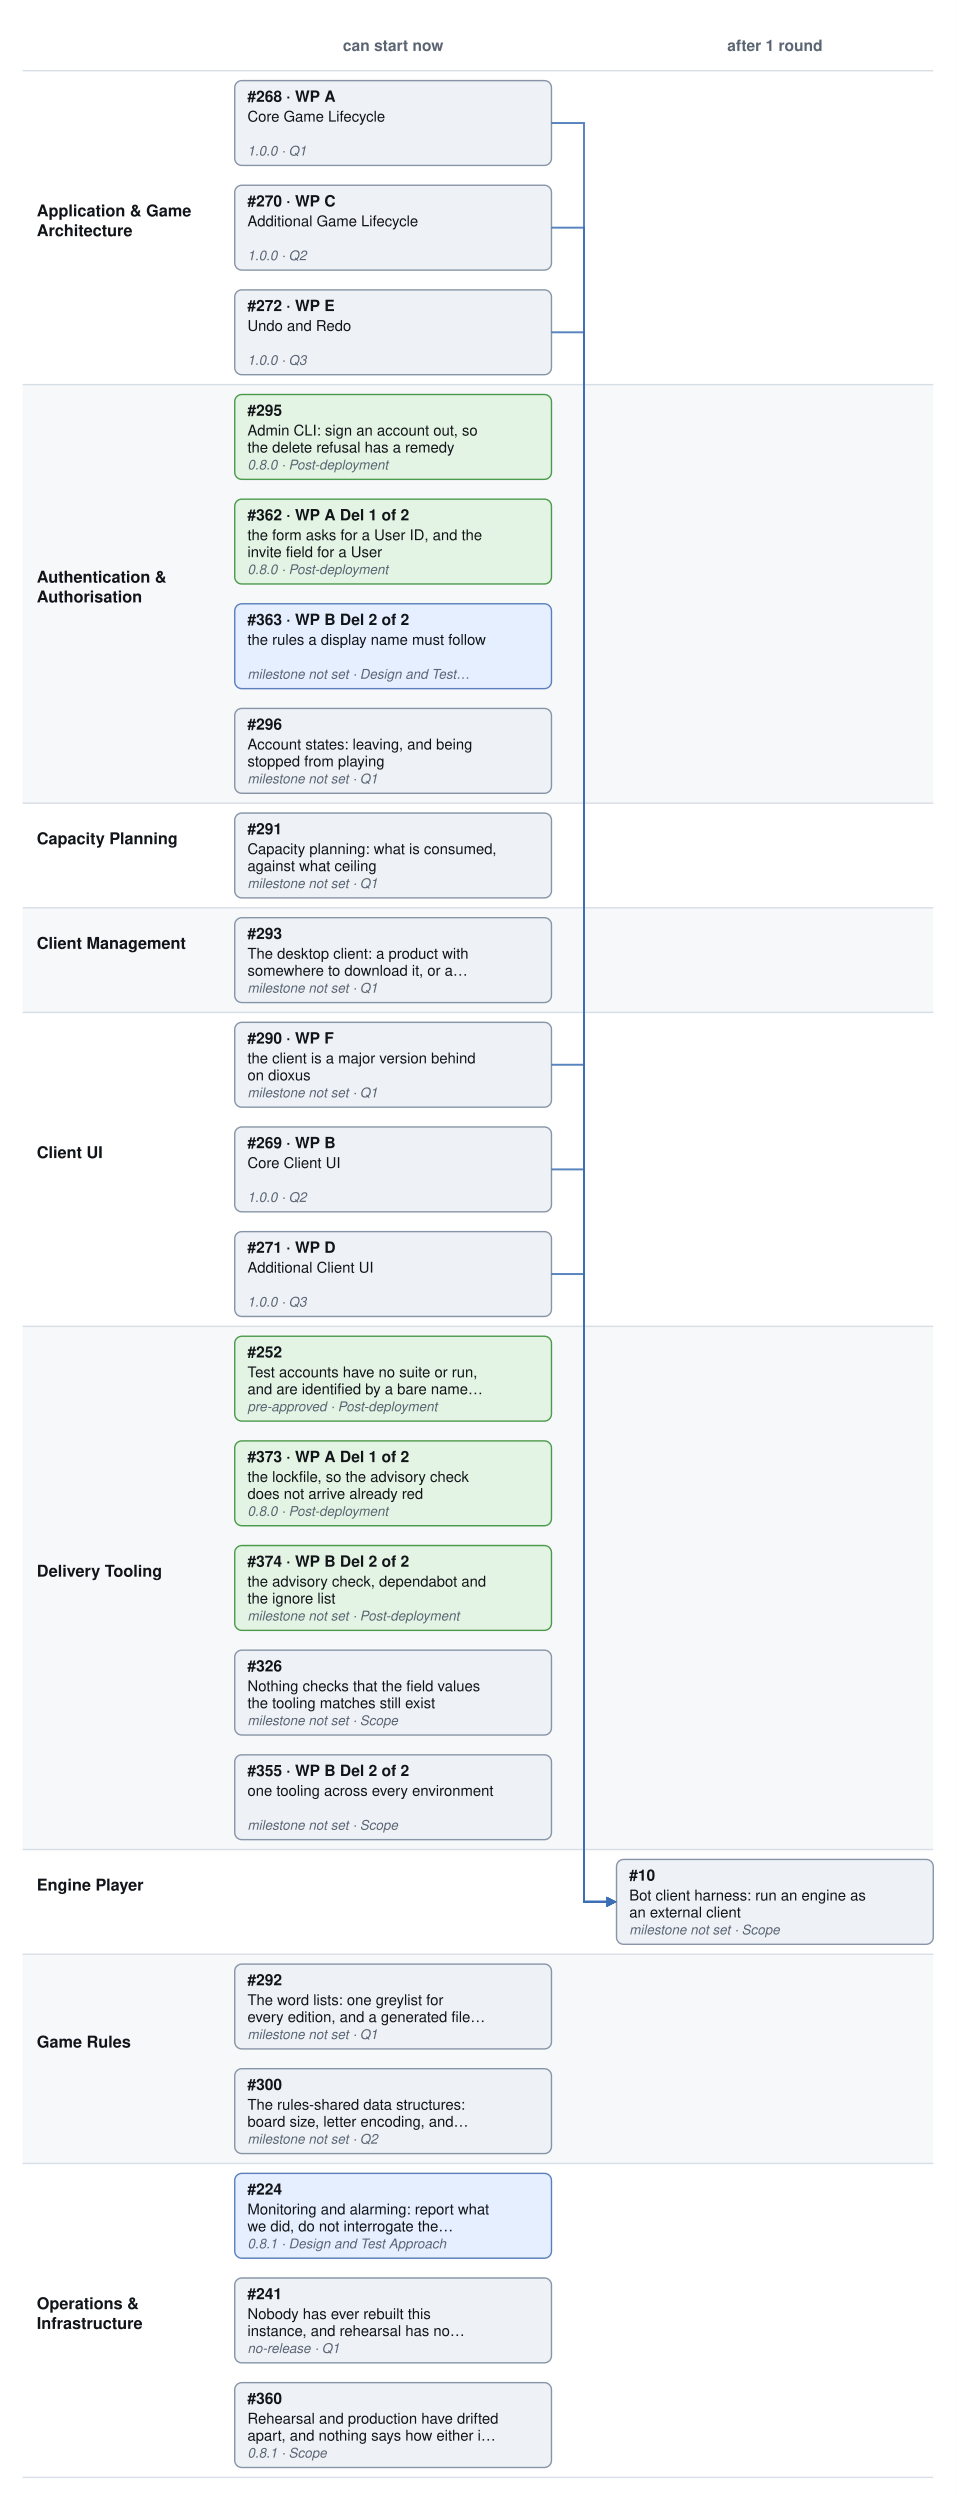
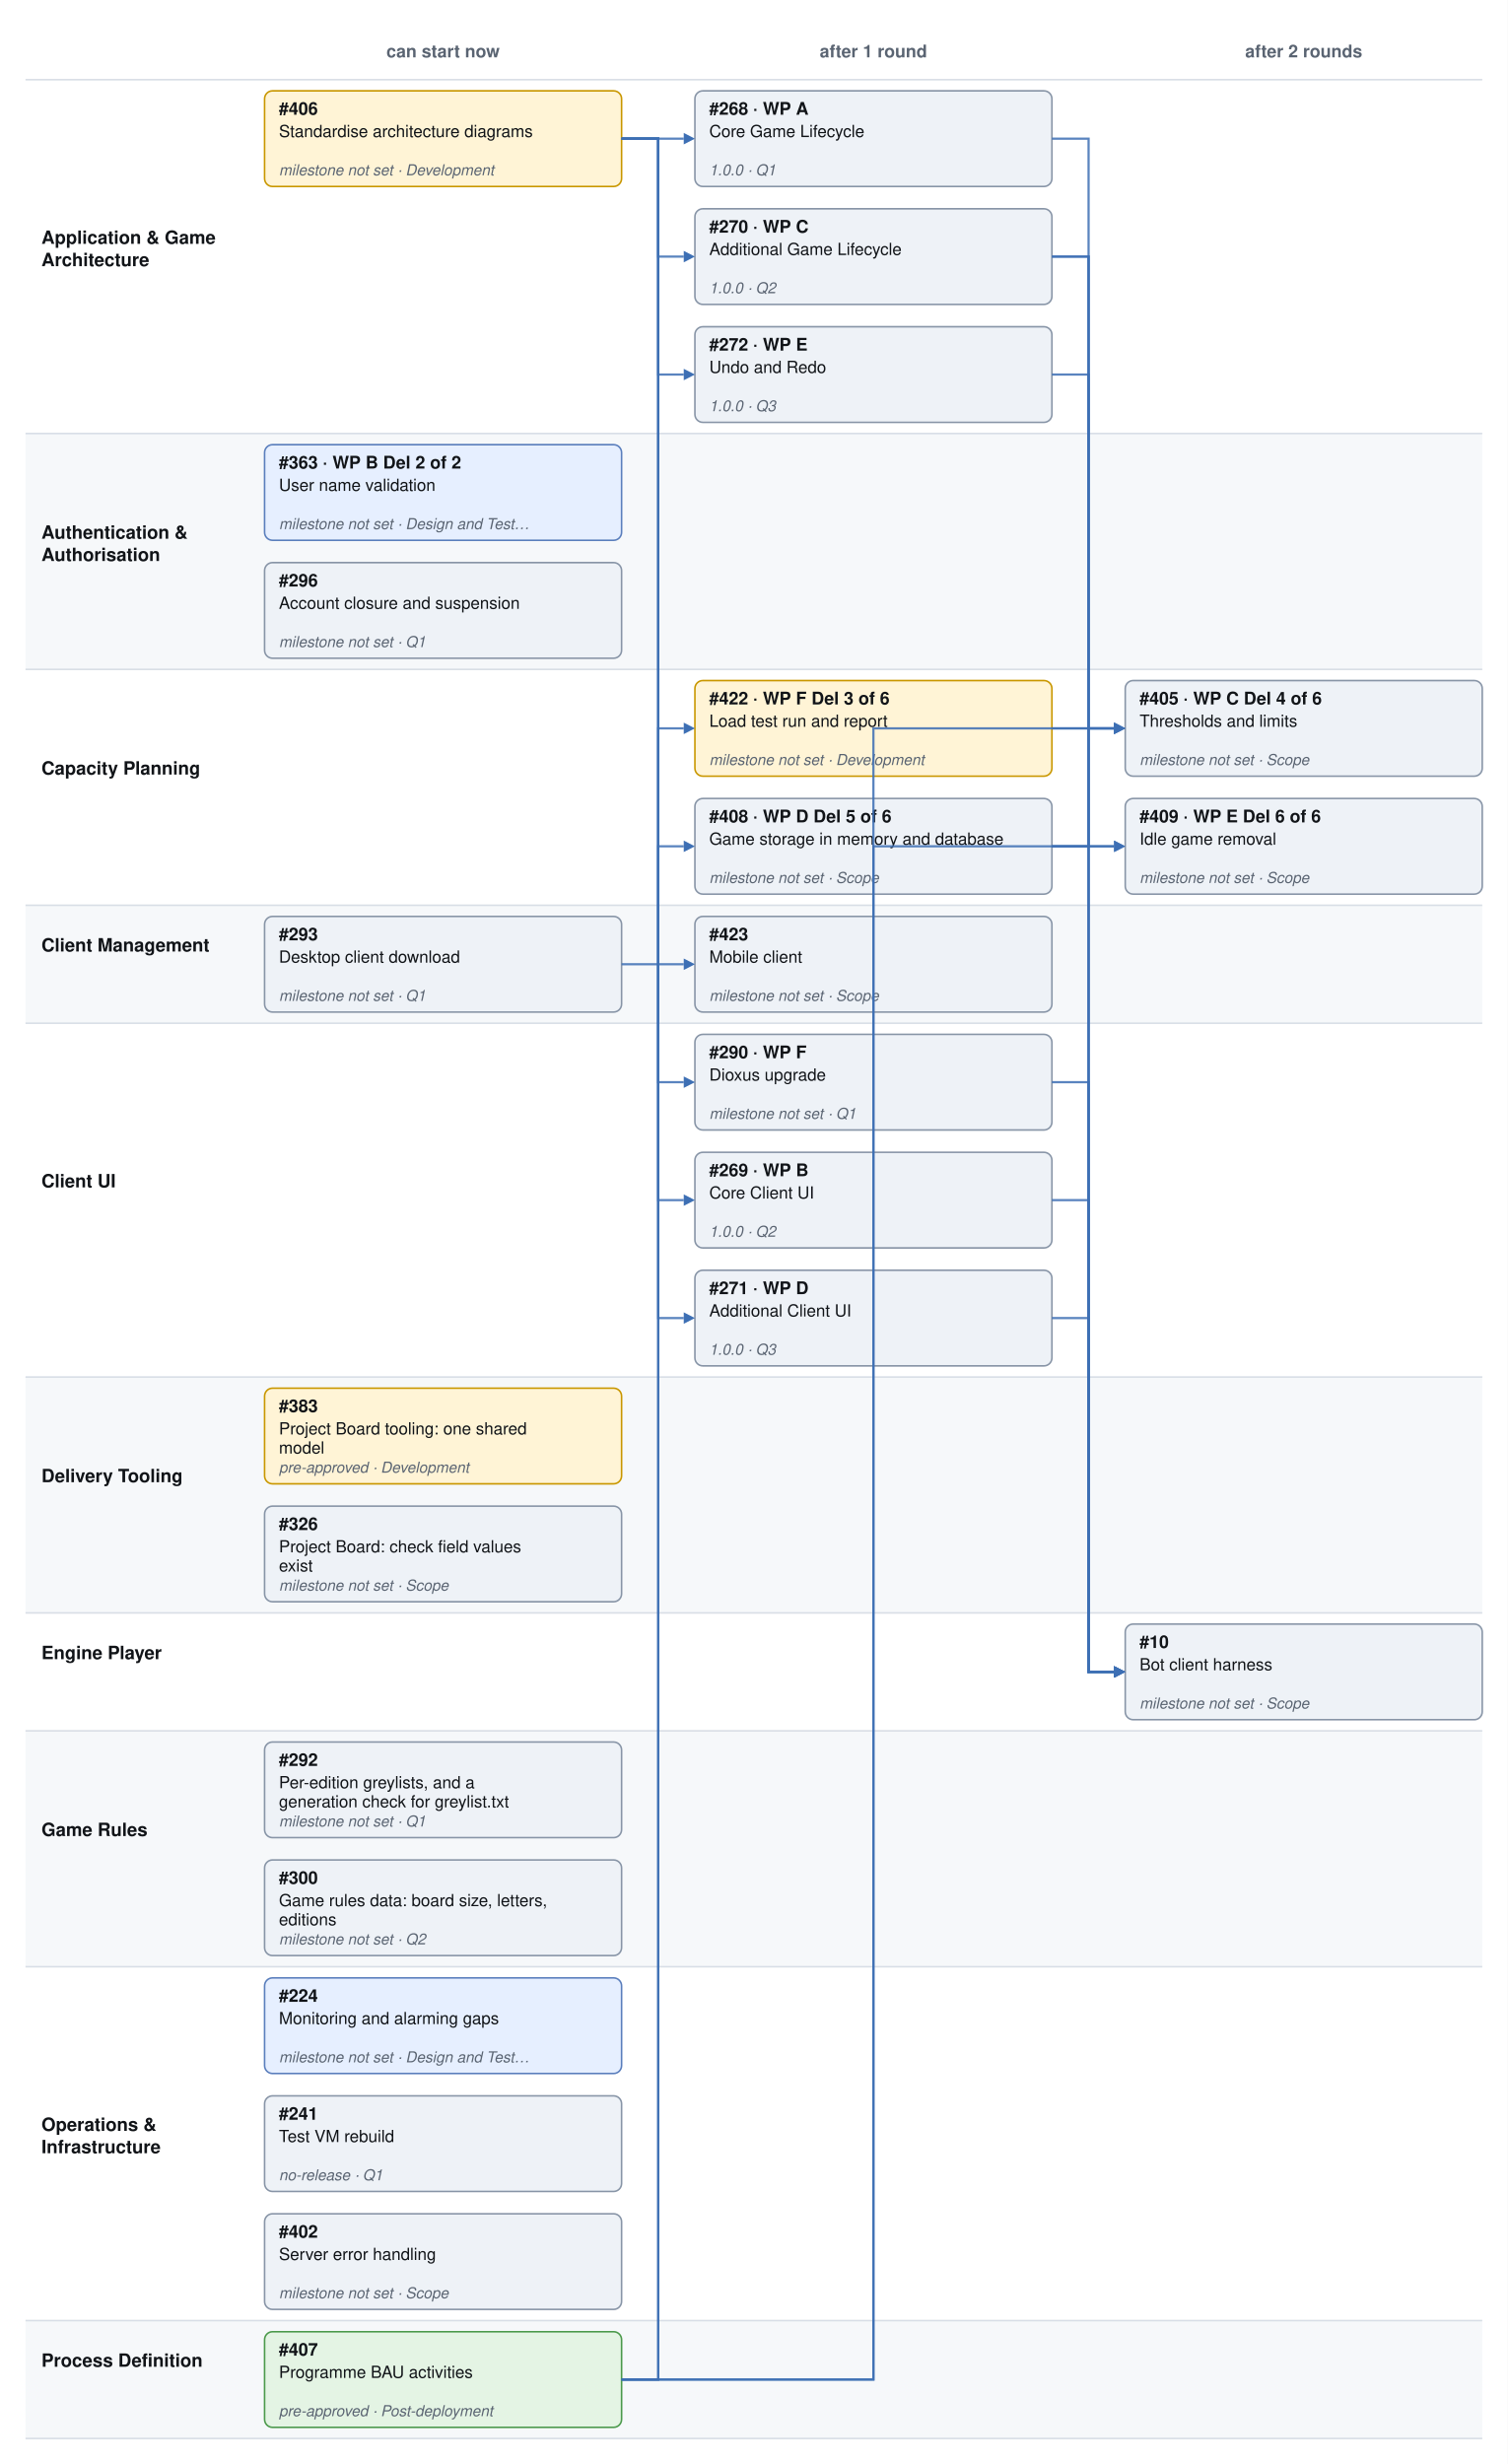
- <svg xmlns="http://www.w3.org/2000/svg" width="676" height="1768" viewBox="0 0 676 1768" font-family="-apple-system,BlinkMacSystemFont,Segoe UI,Helvetica,Arial,sans-serif">
-   <rect width="676" height="1768" fill="#ffffff" />
+ <svg xmlns="http://www.w3.org/2000/svg" width="946" height="1546" viewBox="0 0 946 1546" font-family="-apple-system,BlinkMacSystemFont,Segoe UI,Helvetica,Arial,sans-serif">
+   <rect width="946" height="1546" fill="#ffffff" />
  <text x="278" y="36" text-anchor="middle" font-size="11" font-weight="600" fill="#5a6472">can start now</text>
  <text x="548" y="36" text-anchor="middle" font-size="11" font-weight="600" fill="#5a6472">after 1 round</text>
-   <rect x="16" y="50" width="644" height="222" fill="#ffffff" />
-   <line x1="16" y1="50" x2="660" y2="50" stroke="#d8dee6" stroke-width="1" />
+   <text x="818" y="36" text-anchor="middle" font-size="11" font-weight="600" fill="#5a6472">after 2 rounds</text>
+   <rect x="16" y="50" width="914" height="222" fill="#ffffff" />
+   <line x1="16" y1="50" x2="930" y2="50" stroke="#d8dee6" stroke-width="1" />
  <text x="26" y="153" font-size="11.5" font-weight="700" fill="#111418">Application &amp; Game</text>
  <text x="26" y="167" font-size="11.5" font-weight="700" fill="#111418">Architecture</text>
-   <rect x="166" y="57" width="224" height="60" rx="5" fill="#eef2f7" stroke="#8895a7" stroke-width="1" />
-   <text x="175" y="72" font-size="11" font-weight="700" fill="#111418">#268 · WP A</text>
-   <text x="175" y="86" font-size="10.5" fill="#111418">Core Game Lifecycle</text>
-   <text x="175" y="110" font-size="9.5" font-style="italic" fill="#5a6472">1.0.0 · Q1</text>
-   <rect x="166" y="131" width="224" height="60" rx="5" fill="#eef2f7" stroke="#8895a7" stroke-width="1" />
-   <text x="175" y="146" font-size="11" font-weight="700" fill="#111418">#270 · WP C</text>
-   <text x="175" y="160" font-size="10.5" fill="#111418">Additional Game Lifecycle</text>
-   <text x="175" y="184" font-size="9.5" font-style="italic" fill="#5a6472">1.0.0 · Q2</text>
-   <rect x="166" y="205" width="224" height="60" rx="5" fill="#eef2f7" stroke="#8895a7" stroke-width="1" />
-   <text x="175" y="220" font-size="11" font-weight="700" fill="#111418">#272 · WP E</text>
-   <text x="175" y="234" font-size="10.5" fill="#111418">Undo and Redo</text>
-   <text x="175" y="258" font-size="9.5" font-style="italic" fill="#5a6472">1.0.0 · Q3</text>
-   <rect x="16" y="272" width="644" height="296" fill="#f6f8fa" />
-   <line x1="16" y1="272" x2="660" y2="272" stroke="#d8dee6" stroke-width="1" />
-   <text x="26" y="412" font-size="11.5" font-weight="700" fill="#111418">Authentication &amp;</text>
-   <text x="26" y="426" font-size="11.5" font-weight="700" fill="#111418">Authorisation</text>
-   <rect x="166" y="279" width="224" height="60" rx="5" fill="#e4f4e4" stroke="#4c9a4c" stroke-width="1" />
-   <text x="175" y="294" font-size="11" font-weight="700" fill="#111418">#295</text>
-   <text x="175" y="308" font-size="10.5" fill="#111418">Admin CLI: sign an account out, so</text>
-   <text x="175" y="320" font-size="10.5" fill="#111418">the delete refusal has a remedy</text>
-   <text x="175" y="332" font-size="9.5" font-style="italic" fill="#5a6472">0.8.0 · Post-deployment</text>
-   <rect x="166" y="353" width="224" height="60" rx="5" fill="#e4f4e4" stroke="#4c9a4c" stroke-width="1" />
-   <text x="175" y="368" font-size="11" font-weight="700" fill="#111418">#362 · WP A Del 1 of 2</text>
-   <text x="175" y="382" font-size="10.5" fill="#111418">the form asks for a User ID, and the</text>
-   <text x="175" y="394" font-size="10.5" fill="#111418">invite field for a User</text>
-   <text x="175" y="406" font-size="9.5" font-style="italic" fill="#5a6472">0.8.0 · Post-deployment</text>
-   <rect x="166" y="427" width="224" height="60" rx="5" fill="#e6efff" stroke="#5b7fbd" stroke-width="1" />
-   <text x="175" y="442" font-size="11" font-weight="700" fill="#111418">#363 · WP B Del 2 of 2</text>
-   <text x="175" y="456" font-size="10.5" fill="#111418">the rules a display name must follow</text>
-   <text x="175" y="480" font-size="9.5" font-style="italic" fill="#5a6472">milestone not set · Design and Test…</text>
-   <rect x="166" y="501" width="224" height="60" rx="5" fill="#eef2f7" stroke="#8895a7" stroke-width="1" />
-   <text x="175" y="516" font-size="11" font-weight="700" fill="#111418">#296</text>
-   <text x="175" y="530" font-size="10.5" fill="#111418">Account states: leaving, and being</text>
-   <text x="175" y="542" font-size="10.5" fill="#111418">stopped from playing</text>
-   <text x="175" y="554" font-size="9.5" font-style="italic" fill="#5a6472">milestone not set · Q1</text>
-   <rect x="16" y="568" width="644" height="74" fill="#ffffff" />
-   <line x1="16" y1="568" x2="660" y2="568" stroke="#d8dee6" stroke-width="1" />
-   <text x="26" y="597" font-size="11.5" font-weight="700" fill="#111418">Capacity Planning</text>
+   <rect x="166" y="57" width="224" height="60" rx="5" fill="#fff4d6" stroke="#c99700" stroke-width="1" />
+   <text x="175" y="72" font-size="11" font-weight="700" fill="#111418">#406</text>
+   <text x="175" y="86" font-size="10.5" fill="#111418">Standardise architecture diagrams</text>
+   <text x="175" y="110" font-size="9.5" font-style="italic" fill="#5a6472">milestone not set · Development</text>
+   <rect x="436" y="57" width="224" height="60" rx="5" fill="#eef2f7" stroke="#8895a7" stroke-width="1" />
+   <text x="445" y="72" font-size="11" font-weight="700" fill="#111418">#268 · WP A</text>
+   <text x="445" y="86" font-size="10.5" fill="#111418">Core Game Lifecycle</text>
+   <text x="445" y="110" font-size="9.5" font-style="italic" fill="#5a6472">1.0.0 · Q1</text>
+   <rect x="436" y="131" width="224" height="60" rx="5" fill="#eef2f7" stroke="#8895a7" stroke-width="1" />
+   <text x="445" y="146" font-size="11" font-weight="700" fill="#111418">#270 · WP C</text>
+   <text x="445" y="160" font-size="10.5" fill="#111418">Additional Game Lifecycle</text>
+   <text x="445" y="184" font-size="9.5" font-style="italic" fill="#5a6472">1.0.0 · Q2</text>
+   <rect x="436" y="205" width="224" height="60" rx="5" fill="#eef2f7" stroke="#8895a7" stroke-width="1" />
+   <text x="445" y="220" font-size="11" font-weight="700" fill="#111418">#272 · WP E</text>
+   <text x="445" y="234" font-size="10.5" fill="#111418">Undo and Redo</text>
+   <text x="445" y="258" font-size="9.5" font-style="italic" fill="#5a6472">1.0.0 · Q3</text>
+   <rect x="16" y="272" width="914" height="148" fill="#f6f8fa" />
+   <line x1="16" y1="272" x2="930" y2="272" stroke="#d8dee6" stroke-width="1" />
+   <text x="26" y="338" font-size="11.5" font-weight="700" fill="#111418">Authentication &amp;</text>
+   <text x="26" y="352" font-size="11.5" font-weight="700" fill="#111418">Authorisation</text>
+   <rect x="166" y="279" width="224" height="60" rx="5" fill="#e6efff" stroke="#5b7fbd" stroke-width="1" />
+   <text x="175" y="294" font-size="11" font-weight="700" fill="#111418">#363 · WP B Del 2 of 2</text>
+   <text x="175" y="308" font-size="10.5" fill="#111418">User name validation</text>
+   <text x="175" y="332" font-size="9.5" font-style="italic" fill="#5a6472">milestone not set · Design and Test…</text>
+   <rect x="166" y="353" width="224" height="60" rx="5" fill="#eef2f7" stroke="#8895a7" stroke-width="1" />
+   <text x="175" y="368" font-size="11" font-weight="700" fill="#111418">#296</text>
+   <text x="175" y="382" font-size="10.5" fill="#111418">Account closure and suspension</text>
+   <text x="175" y="406" font-size="9.5" font-style="italic" fill="#5a6472">milestone not set · Q1</text>
+   <rect x="16" y="420" width="914" height="148" fill="#ffffff" />
+   <line x1="16" y1="420" x2="930" y2="420" stroke="#d8dee6" stroke-width="1" />
+   <text x="26" y="486" font-size="11.5" font-weight="700" fill="#111418">Capacity Planning</text>
+   <rect x="436" y="427" width="224" height="60" rx="5" fill="#fff4d6" stroke="#c99700" stroke-width="1" />
+   <text x="445" y="442" font-size="11" font-weight="700" fill="#111418">#422 · WP F Del 3 of 6</text>
+   <text x="445" y="456" font-size="10.5" fill="#111418">Load test run and report</text>
+   <text x="445" y="480" font-size="9.5" font-style="italic" fill="#5a6472">milestone not set · Development</text>
+   <rect x="436" y="501" width="224" height="60" rx="5" fill="#eef2f7" stroke="#8895a7" stroke-width="1" />
+   <text x="445" y="516" font-size="11" font-weight="700" fill="#111418">#408 · WP D Del 5 of 6</text>
+   <text x="445" y="530" font-size="10.5" fill="#111418">Game storage in memory and database</text>
+   <text x="445" y="554" font-size="9.5" font-style="italic" fill="#5a6472">milestone not set · Scope</text>
+   <rect x="706" y="427" width="224" height="60" rx="5" fill="#eef2f7" stroke="#8895a7" stroke-width="1" />
+   <text x="715" y="442" font-size="11" font-weight="700" fill="#111418">#405 · WP C Del 4 of 6</text>
+   <text x="715" y="456" font-size="10.5" fill="#111418">Thresholds and limits</text>
+   <text x="715" y="480" font-size="9.5" font-style="italic" fill="#5a6472">milestone not set · Scope</text>
+   <rect x="706" y="501" width="224" height="60" rx="5" fill="#eef2f7" stroke="#8895a7" stroke-width="1" />
+   <text x="715" y="516" font-size="11" font-weight="700" fill="#111418">#409 · WP E Del 6 of 6</text>
+   <text x="715" y="530" font-size="10.5" fill="#111418">Idle game removal</text>
+   <text x="715" y="554" font-size="9.5" font-style="italic" fill="#5a6472">milestone not set · Scope</text>
+   <rect x="16" y="568" width="914" height="74" fill="#f6f8fa" />
+   <line x1="16" y1="568" x2="930" y2="568" stroke="#d8dee6" stroke-width="1" />
+   <text x="26" y="597" font-size="11.5" font-weight="700" fill="#111418">Client Management</text>
  <rect x="166" y="575" width="224" height="60" rx="5" fill="#eef2f7" stroke="#8895a7" stroke-width="1" />
-   <text x="175" y="590" font-size="11" font-weight="700" fill="#111418">#291</text>
-   <text x="175" y="604" font-size="10.5" fill="#111418">Capacity planning: what is consumed,</text>
-   <text x="175" y="616" font-size="10.5" fill="#111418">against what ceiling</text>
+   <text x="175" y="590" font-size="11" font-weight="700" fill="#111418">#293</text>
+   <text x="175" y="604" font-size="10.5" fill="#111418">Desktop client download</text>
  <text x="175" y="628" font-size="9.5" font-style="italic" fill="#5a6472">milestone not set · Q1</text>
-   <rect x="16" y="642" width="644" height="74" fill="#f6f8fa" />
-   <line x1="16" y1="642" x2="660" y2="642" stroke="#d8dee6" stroke-width="1" />
-   <text x="26" y="671" font-size="11.5" font-weight="700" fill="#111418">Client Management</text>
-   <rect x="166" y="649" width="224" height="60" rx="5" fill="#eef2f7" stroke="#8895a7" stroke-width="1" />
-   <text x="175" y="664" font-size="11" font-weight="700" fill="#111418">#293</text>
-   <text x="175" y="678" font-size="10.5" fill="#111418">The desktop client: a product with</text>
-   <text x="175" y="690" font-size="10.5" fill="#111418">somewhere to download it, or a…</text>
-   <text x="175" y="702" font-size="9.5" font-style="italic" fill="#5a6472">milestone not set · Q1</text>
-   <rect x="16" y="716" width="644" height="222" fill="#ffffff" />
-   <line x1="16" y1="716" x2="660" y2="716" stroke="#d8dee6" stroke-width="1" />
-   <text x="26" y="819" font-size="11.5" font-weight="700" fill="#111418">Client UI</text>
-   <rect x="166" y="723" width="224" height="60" rx="5" fill="#eef2f7" stroke="#8895a7" stroke-width="1" />
-   <text x="175" y="738" font-size="11" font-weight="700" fill="#111418">#290 · WP F</text>
-   <text x="175" y="752" font-size="10.5" fill="#111418">the client is a major version behind</text>
-   <text x="175" y="764" font-size="10.5" fill="#111418">on dioxus</text>
-   <text x="175" y="776" font-size="9.5" font-style="italic" fill="#5a6472">milestone not set · Q1</text>
-   <rect x="166" y="797" width="224" height="60" rx="5" fill="#eef2f7" stroke="#8895a7" stroke-width="1" />
-   <text x="175" y="812" font-size="11" font-weight="700" fill="#111418">#269 · WP B</text>
-   <text x="175" y="826" font-size="10.5" fill="#111418">Core Client UI</text>
-   <text x="175" y="850" font-size="9.5" font-style="italic" fill="#5a6472">1.0.0 · Q2</text>
-   <rect x="166" y="871" width="224" height="60" rx="5" fill="#eef2f7" stroke="#8895a7" stroke-width="1" />
-   <text x="175" y="886" font-size="11" font-weight="700" fill="#111418">#271 · WP D</text>
-   <text x="175" y="900" font-size="10.5" fill="#111418">Additional Client UI</text>
-   <text x="175" y="924" font-size="9.5" font-style="italic" fill="#5a6472">1.0.0 · Q3</text>
-   <rect x="16" y="938" width="644" height="370" fill="#f6f8fa" />
-   <line x1="16" y1="938" x2="660" y2="938" stroke="#d8dee6" stroke-width="1" />
-   <text x="26" y="1115" font-size="11.5" font-weight="700" fill="#111418">Delivery Tooling</text>
-   <rect x="166" y="945" width="224" height="60" rx="5" fill="#e4f4e4" stroke="#4c9a4c" stroke-width="1" />
-   <text x="175" y="960" font-size="11" font-weight="700" fill="#111418">#252</text>
-   <text x="175" y="974" font-size="10.5" fill="#111418">Test accounts have no suite or run,</text>
-   <text x="175" y="986" font-size="10.5" fill="#111418">and are identified by a bare name…</text>
-   <text x="175" y="998" font-size="9.5" font-style="italic" fill="#5a6472">pre-approved · Post-deployment</text>
-   <rect x="166" y="1019" width="224" height="60" rx="5" fill="#e4f4e4" stroke="#4c9a4c" stroke-width="1" />
-   <text x="175" y="1034" font-size="11" font-weight="700" fill="#111418">#373 · WP A Del 1 of 2</text>
-   <text x="175" y="1048" font-size="10.5" fill="#111418">the lockfile, so the advisory check</text>
-   <text x="175" y="1060" font-size="10.5" fill="#111418">does not arrive already red</text>
-   <text x="175" y="1072" font-size="9.5" font-style="italic" fill="#5a6472">0.8.0 · Post-deployment</text>
-   <rect x="166" y="1093" width="224" height="60" rx="5" fill="#e4f4e4" stroke="#4c9a4c" stroke-width="1" />
-   <text x="175" y="1108" font-size="11" font-weight="700" fill="#111418">#374 · WP B Del 2 of 2</text>
-   <text x="175" y="1122" font-size="10.5" fill="#111418">the advisory check, dependabot and</text>
-   <text x="175" y="1134" font-size="10.5" fill="#111418">the ignore list</text>
-   <text x="175" y="1146" font-size="9.5" font-style="italic" fill="#5a6472">milestone not set · Post-deployment</text>
+   <rect x="436" y="575" width="224" height="60" rx="5" fill="#eef2f7" stroke="#8895a7" stroke-width="1" />
+   <text x="445" y="590" font-size="11" font-weight="700" fill="#111418">#423</text>
+   <text x="445" y="604" font-size="10.5" fill="#111418">Mobile client</text>
+   <text x="445" y="628" font-size="9.5" font-style="italic" fill="#5a6472">milestone not set · Scope</text>
+   <rect x="16" y="642" width="914" height="222" fill="#ffffff" />
+   <line x1="16" y1="642" x2="930" y2="642" stroke="#d8dee6" stroke-width="1" />
+   <text x="26" y="745" font-size="11.5" font-weight="700" fill="#111418">Client UI</text>
+   <rect x="436" y="649" width="224" height="60" rx="5" fill="#eef2f7" stroke="#8895a7" stroke-width="1" />
+   <text x="445" y="664" font-size="11" font-weight="700" fill="#111418">#290 · WP F</text>
+   <text x="445" y="678" font-size="10.5" fill="#111418">Dioxus upgrade</text>
+   <text x="445" y="702" font-size="9.5" font-style="italic" fill="#5a6472">milestone not set · Q1</text>
+   <rect x="436" y="723" width="224" height="60" rx="5" fill="#eef2f7" stroke="#8895a7" stroke-width="1" />
+   <text x="445" y="738" font-size="11" font-weight="700" fill="#111418">#269 · WP B</text>
+   <text x="445" y="752" font-size="10.5" fill="#111418">Core Client UI</text>
+   <text x="445" y="776" font-size="9.5" font-style="italic" fill="#5a6472">1.0.0 · Q2</text>
+   <rect x="436" y="797" width="224" height="60" rx="5" fill="#eef2f7" stroke="#8895a7" stroke-width="1" />
+   <text x="445" y="812" font-size="11" font-weight="700" fill="#111418">#271 · WP D</text>
+   <text x="445" y="826" font-size="10.5" fill="#111418">Additional Client UI</text>
+   <text x="445" y="850" font-size="9.5" font-style="italic" fill="#5a6472">1.0.0 · Q3</text>
+   <rect x="16" y="864" width="914" height="148" fill="#f6f8fa" />
+   <line x1="16" y1="864" x2="930" y2="864" stroke="#d8dee6" stroke-width="1" />
+   <text x="26" y="930" font-size="11.5" font-weight="700" fill="#111418">Delivery Tooling</text>
+   <rect x="166" y="871" width="224" height="60" rx="5" fill="#fff4d6" stroke="#c99700" stroke-width="1" />
+   <text x="175" y="886" font-size="11" font-weight="700" fill="#111418">#383</text>
+   <text x="175" y="900" font-size="10.5" fill="#111418">Project Board tooling: one shared</text>
+   <text x="175" y="912" font-size="10.5" fill="#111418">model</text>
+   <text x="175" y="924" font-size="9.5" font-style="italic" fill="#5a6472">pre-approved · Development</text>
+   <rect x="166" y="945" width="224" height="60" rx="5" fill="#eef2f7" stroke="#8895a7" stroke-width="1" />
+   <text x="175" y="960" font-size="11" font-weight="700" fill="#111418">#326</text>
+   <text x="175" y="974" font-size="10.5" fill="#111418">Project Board: check field values</text>
+   <text x="175" y="986" font-size="10.5" fill="#111418">exist</text>
+   <text x="175" y="998" font-size="9.5" font-style="italic" fill="#5a6472">milestone not set · Scope</text>
+   <rect x="16" y="1012" width="914" height="74" fill="#ffffff" />
+   <line x1="16" y1="1012" x2="930" y2="1012" stroke="#d8dee6" stroke-width="1" />
+   <text x="26" y="1041" font-size="11.5" font-weight="700" fill="#111418">Engine Player</text>
+   <rect x="706" y="1019" width="224" height="60" rx="5" fill="#eef2f7" stroke="#8895a7" stroke-width="1" />
+   <text x="715" y="1034" font-size="11" font-weight="700" fill="#111418">#10</text>
+   <text x="715" y="1048" font-size="10.5" fill="#111418">Bot client harness</text>
+   <text x="715" y="1072" font-size="9.5" font-style="italic" fill="#5a6472">milestone not set · Scope</text>
+   <rect x="16" y="1086" width="914" height="148" fill="#f6f8fa" />
+   <line x1="16" y1="1086" x2="930" y2="1086" stroke="#d8dee6" stroke-width="1" />
+   <text x="26" y="1152" font-size="11.5" font-weight="700" fill="#111418">Game Rules</text>
+   <rect x="166" y="1093" width="224" height="60" rx="5" fill="#eef2f7" stroke="#8895a7" stroke-width="1" />
+   <text x="175" y="1108" font-size="11" font-weight="700" fill="#111418">#292</text>
+   <text x="175" y="1122" font-size="10.5" fill="#111418">Per-edition greylists, and a</text>
+   <text x="175" y="1134" font-size="10.5" fill="#111418">generation check for greylist.txt</text>
+   <text x="175" y="1146" font-size="9.5" font-style="italic" fill="#5a6472">milestone not set · Q1</text>
  <rect x="166" y="1167" width="224" height="60" rx="5" fill="#eef2f7" stroke="#8895a7" stroke-width="1" />
-   <text x="175" y="1182" font-size="11" font-weight="700" fill="#111418">#326</text>
-   <text x="175" y="1196" font-size="10.5" fill="#111418">Nothing checks that the field values</text>
-   <text x="175" y="1208" font-size="10.5" fill="#111418">the tooling matches still exist</text>
-   <text x="175" y="1220" font-size="9.5" font-style="italic" fill="#5a6472">milestone not set · Scope</text>
-   <rect x="166" y="1241" width="224" height="60" rx="5" fill="#eef2f7" stroke="#8895a7" stroke-width="1" />
-   <text x="175" y="1256" font-size="11" font-weight="700" fill="#111418">#355 · WP B Del 2 of 2</text>
-   <text x="175" y="1270" font-size="10.5" fill="#111418">one tooling across every environment</text>
-   <text x="175" y="1294" font-size="9.5" font-style="italic" fill="#5a6472">milestone not set · Scope</text>
-   <rect x="16" y="1308" width="644" height="74" fill="#ffffff" />
-   <line x1="16" y1="1308" x2="660" y2="1308" stroke="#d8dee6" stroke-width="1" />
-   <text x="26" y="1337" font-size="11.5" font-weight="700" fill="#111418">Engine Player</text>
-   <rect x="436" y="1315" width="224" height="60" rx="5" fill="#eef2f7" stroke="#8895a7" stroke-width="1" />
-   <text x="445" y="1330" font-size="11" font-weight="700" fill="#111418">#10</text>
-   <text x="445" y="1344" font-size="10.5" fill="#111418">Bot client harness: run an engine as</text>
-   <text x="445" y="1356" font-size="10.5" fill="#111418">an external client</text>
-   <text x="445" y="1368" font-size="9.5" font-style="italic" fill="#5a6472">milestone not set · Scope</text>
-   <rect x="16" y="1382" width="644" height="148" fill="#f6f8fa" />
-   <line x1="16" y1="1382" x2="660" y2="1382" stroke="#d8dee6" stroke-width="1" />
-   <text x="26" y="1448" font-size="11.5" font-weight="700" fill="#111418">Game Rules</text>
+   <text x="175" y="1182" font-size="11" font-weight="700" fill="#111418">#300</text>
+   <text x="175" y="1196" font-size="10.5" fill="#111418">Game rules data: board size, letters,</text>
+   <text x="175" y="1208" font-size="10.5" fill="#111418">editions</text>
+   <text x="175" y="1220" font-size="9.5" font-style="italic" fill="#5a6472">milestone not set · Q2</text>
+   <rect x="16" y="1234" width="914" height="222" fill="#ffffff" />
+   <line x1="16" y1="1234" x2="930" y2="1234" stroke="#d8dee6" stroke-width="1" />
+   <text x="26" y="1337" font-size="11.5" font-weight="700" fill="#111418">Operations &amp;</text>
+   <text x="26" y="1351" font-size="11.5" font-weight="700" fill="#111418">Infrastructure</text>
+   <rect x="166" y="1241" width="224" height="60" rx="5" fill="#e6efff" stroke="#5b7fbd" stroke-width="1" />
+   <text x="175" y="1256" font-size="11" font-weight="700" fill="#111418">#224</text>
+   <text x="175" y="1270" font-size="10.5" fill="#111418">Monitoring and alarming gaps</text>
+   <text x="175" y="1294" font-size="9.5" font-style="italic" fill="#5a6472">milestone not set · Design and Test…</text>
+   <rect x="166" y="1315" width="224" height="60" rx="5" fill="#eef2f7" stroke="#8895a7" stroke-width="1" />
+   <text x="175" y="1330" font-size="11" font-weight="700" fill="#111418">#241</text>
+   <text x="175" y="1344" font-size="10.5" fill="#111418">Test VM rebuild</text>
+   <text x="175" y="1368" font-size="9.5" font-style="italic" fill="#5a6472">no-release · Q1</text>
  <rect x="166" y="1389" width="224" height="60" rx="5" fill="#eef2f7" stroke="#8895a7" stroke-width="1" />
-   <text x="175" y="1404" font-size="11" font-weight="700" fill="#111418">#292</text>
-   <text x="175" y="1418" font-size="10.5" fill="#111418">The word lists: one greylist for</text>
-   <text x="175" y="1430" font-size="10.5" fill="#111418">every edition, and a generated file…</text>
-   <text x="175" y="1442" font-size="9.5" font-style="italic" fill="#5a6472">milestone not set · Q1</text>
-   <rect x="166" y="1463" width="224" height="60" rx="5" fill="#eef2f7" stroke="#8895a7" stroke-width="1" />
-   <text x="175" y="1478" font-size="11" font-weight="700" fill="#111418">#300</text>
-   <text x="175" y="1492" font-size="10.5" fill="#111418">The rules-shared data structures:</text>
-   <text x="175" y="1504" font-size="10.5" fill="#111418">board size, letter encoding, and…</text>
-   <text x="175" y="1516" font-size="9.5" font-style="italic" fill="#5a6472">milestone not set · Q2</text>
-   <rect x="16" y="1530" width="644" height="222" fill="#ffffff" />
-   <line x1="16" y1="1530" x2="660" y2="1530" stroke="#d8dee6" stroke-width="1" />
-   <text x="26" y="1633" font-size="11.5" font-weight="700" fill="#111418">Operations &amp;</text>
-   <text x="26" y="1647" font-size="11.5" font-weight="700" fill="#111418">Infrastructure</text>
-   <rect x="166" y="1537" width="224" height="60" rx="5" fill="#e6efff" stroke="#5b7fbd" stroke-width="1" />
-   <text x="175" y="1552" font-size="11" font-weight="700" fill="#111418">#224</text>
-   <text x="175" y="1566" font-size="10.5" fill="#111418">Monitoring and alarming: report what</text>
-   <text x="175" y="1578" font-size="10.5" fill="#111418">we did, do not interrogate the…</text>
-   <text x="175" y="1590" font-size="9.5" font-style="italic" fill="#5a6472">0.8.1 · Design and Test Approach</text>
-   <rect x="166" y="1611" width="224" height="60" rx="5" fill="#eef2f7" stroke="#8895a7" stroke-width="1" />
-   <text x="175" y="1626" font-size="11" font-weight="700" fill="#111418">#241</text>
-   <text x="175" y="1640" font-size="10.5" fill="#111418">Nobody has ever rebuilt this</text>
-   <text x="175" y="1652" font-size="10.5" fill="#111418">instance, and rehearsal has no…</text>
-   <text x="175" y="1664" font-size="9.5" font-style="italic" fill="#5a6472">no-release · Q1</text>
-   <rect x="166" y="1685" width="224" height="60" rx="5" fill="#eef2f7" stroke="#8895a7" stroke-width="1" />
-   <text x="175" y="1700" font-size="11" font-weight="700" fill="#111418">#360</text>
-   <text x="175" y="1714" font-size="10.5" fill="#111418">Rehearsal and production have drifted</text>
-   <text x="175" y="1726" font-size="10.5" fill="#111418">apart, and nothing says how either i…</text>
-   <text x="175" y="1738" font-size="9.5" font-style="italic" fill="#5a6472">0.8.1 · Scope</text>
-   <line x1="16" y1="1752" x2="660" y2="1752" stroke="#d8dee6" stroke-width="1" />
-   <path d="M 390 87 H 413.0 V 1345 H 429" fill="none" stroke="#3d6fb4" stroke-width="1.4" opacity="0.85" />
-   <polygon points="436,1345 429,1341.4 429,1348.6" fill="#3d6fb4" />
-   <path d="M 390 827 H 413.0 V 1345 H 429" fill="none" stroke="#3d6fb4" stroke-width="1.4" opacity="0.85" />
-   <polygon points="436,1345 429,1341.4 429,1348.6" fill="#3d6fb4" />
-   <path d="M 390 161 H 413.0 V 1345 H 429" fill="none" stroke="#3d6fb4" stroke-width="1.4" opacity="0.85" />
-   <polygon points="436,1345 429,1341.4 429,1348.6" fill="#3d6fb4" />
-   <path d="M 390 901 H 413.0 V 1345 H 429" fill="none" stroke="#3d6fb4" stroke-width="1.4" opacity="0.85" />
-   <polygon points="436,1345 429,1341.4 429,1348.6" fill="#3d6fb4" />
-   <path d="M 390 235 H 413.0 V 1345 H 429" fill="none" stroke="#3d6fb4" stroke-width="1.4" opacity="0.85" />
-   <polygon points="436,1345 429,1341.4 429,1348.6" fill="#3d6fb4" />
-   <path d="M 390 753 H 413.0 V 1345 H 429" fill="none" stroke="#3d6fb4" stroke-width="1.4" opacity="0.85" />
-   <polygon points="436,1345 429,1341.4 429,1348.6" fill="#3d6fb4" />
+   <text x="175" y="1404" font-size="11" font-weight="700" fill="#111418">#402</text>
+   <text x="175" y="1418" font-size="10.5" fill="#111418">Server error handling</text>
+   <text x="175" y="1442" font-size="9.5" font-style="italic" fill="#5a6472">milestone not set · Scope</text>
+   <rect x="16" y="1456" width="914" height="74" fill="#f6f8fa" />
+   <line x1="16" y1="1456" x2="930" y2="1456" stroke="#d8dee6" stroke-width="1" />
+   <text x="26" y="1485" font-size="11.5" font-weight="700" fill="#111418">Process Definition</text>
+   <rect x="166" y="1463" width="224" height="60" rx="5" fill="#e4f4e4" stroke="#4c9a4c" stroke-width="1" />
+   <text x="175" y="1478" font-size="11" font-weight="700" fill="#111418">#407</text>
+   <text x="175" y="1492" font-size="10.5" fill="#111418">Programme BAU activities</text>
+   <text x="175" y="1516" font-size="9.5" font-style="italic" fill="#5a6472">pre-approved · Post-deployment</text>
+   <line x1="16" y1="1530" x2="930" y2="1530" stroke="#d8dee6" stroke-width="1" />
+   <path d="M 660 87 H 683.0 V 1049 H 699" fill="none" stroke="#3d6fb4" stroke-width="1.4" opacity="0.85" />
+   <polygon points="706,1049 699,1045.4 699,1052.6" fill="#3d6fb4" />
+   <path d="M 660 753 H 683.0 V 1049 H 699" fill="none" stroke="#3d6fb4" stroke-width="1.4" opacity="0.85" />
+   <polygon points="706,1049 699,1045.4 699,1052.6" fill="#3d6fb4" />
+   <path d="M 660 161 H 683.0 V 1049 H 699" fill="none" stroke="#3d6fb4" stroke-width="1.4" opacity="0.85" />
+   <polygon points="706,1049 699,1045.4 699,1052.6" fill="#3d6fb4" />
+   <path d="M 660 161 H 683.0 V 457 H 699" fill="none" stroke="#3d6fb4" stroke-width="1.4" opacity="0.85" />
+   <polygon points="706,457 699,453.4 699,460.6" fill="#3d6fb4" />
+   <path d="M 660 827 H 683.0 V 1049 H 699" fill="none" stroke="#3d6fb4" stroke-width="1.4" opacity="0.85" />
+   <polygon points="706,1049 699,1045.4 699,1052.6" fill="#3d6fb4" />
+   <path d="M 660 235 H 683.0 V 1049 H 699" fill="none" stroke="#3d6fb4" stroke-width="1.4" opacity="0.85" />
+   <polygon points="706,1049 699,1045.4 699,1052.6" fill="#3d6fb4" />
+   <path d="M 660 679 H 683.0 V 1049 H 699" fill="none" stroke="#3d6fb4" stroke-width="1.4" opacity="0.85" />
+   <polygon points="706,1049 699,1045.4 699,1052.6" fill="#3d6fb4" />
+   <path d="M 390 605 H 429" fill="none" stroke="#3d6fb4" stroke-width="1.4" opacity="0.85" />
+   <polygon points="436,605 429,601.4 429,608.6" fill="#3d6fb4" />
+   <path d="M 390 87 H 429" fill="none" stroke="#3d6fb4" stroke-width="1.4" opacity="0.85" />
+   <polygon points="436,87 429,83.4 429,90.6" fill="#3d6fb4" />
+   <path d="M 390 87 H 413.0 V 753 H 429" fill="none" stroke="#3d6fb4" stroke-width="1.4" opacity="0.85" />
+   <polygon points="436,753 429,749.4 429,756.6" fill="#3d6fb4" />
+   <path d="M 390 87 H 413.0 V 161 H 429" fill="none" stroke="#3d6fb4" stroke-width="1.4" opacity="0.85" />
+   <polygon points="436,161 429,157.4 429,164.6" fill="#3d6fb4" />
+   <path d="M 390 87 H 413.0 V 827 H 429" fill="none" stroke="#3d6fb4" stroke-width="1.4" opacity="0.85" />
+   <polygon points="436,827 429,823.4 429,830.6" fill="#3d6fb4" />
+   <path d="M 390 87 H 413.0 V 235 H 429" fill="none" stroke="#3d6fb4" stroke-width="1.4" opacity="0.85" />
+   <polygon points="436,235 429,231.4 429,238.6" fill="#3d6fb4" />
+   <path d="M 390 87 H 413.0 V 679 H 429" fill="none" stroke="#3d6fb4" stroke-width="1.4" opacity="0.85" />
+   <polygon points="436,679 429,675.4 429,682.6" fill="#3d6fb4" />
+   <path d="M 390 1493 H 548.0 V 457 H 699" fill="none" stroke="#3d6fb4" stroke-width="1.4" opacity="0.85" />
+   <polygon points="706,457 699,453.4 699,460.6" fill="#3d6fb4" />
+   <path d="M 390 1493 H 413.0 V 531 H 429" fill="none" stroke="#3d6fb4" stroke-width="1.4" opacity="0.85" />
+   <polygon points="436,531 429,527.4 429,534.6" fill="#3d6fb4" />
+   <path d="M 390 1493 H 548.0 V 531 H 699" fill="none" stroke="#3d6fb4" stroke-width="1.4" opacity="0.85" />
+   <polygon points="706,531 699,527.4 699,534.6" fill="#3d6fb4" />
+   <path d="M 390 1493 H 413.0 V 457 H 429" fill="none" stroke="#3d6fb4" stroke-width="1.4" opacity="0.85" />
+   <polygon points="436,457 429,453.4 429,460.6" fill="#3d6fb4" />
+   <path d="M 660 531 H 683.0 V 457 H 699" fill="none" stroke="#3d6fb4" stroke-width="1.4" opacity="0.85" />
+   <polygon points="706,457 699,453.4 699,460.6" fill="#3d6fb4" />
+   <path d="M 660 531 H 699" fill="none" stroke="#3d6fb4" stroke-width="1.4" opacity="0.85" />
+   <polygon points="706,531 699,527.4 699,534.6" fill="#3d6fb4" />
+   <path d="M 660 457 H 699" fill="none" stroke="#3d6fb4" stroke-width="1.4" opacity="0.85" />
+   <polygon points="706,457 699,453.4 699,460.6" fill="#3d6fb4" />
</svg>
